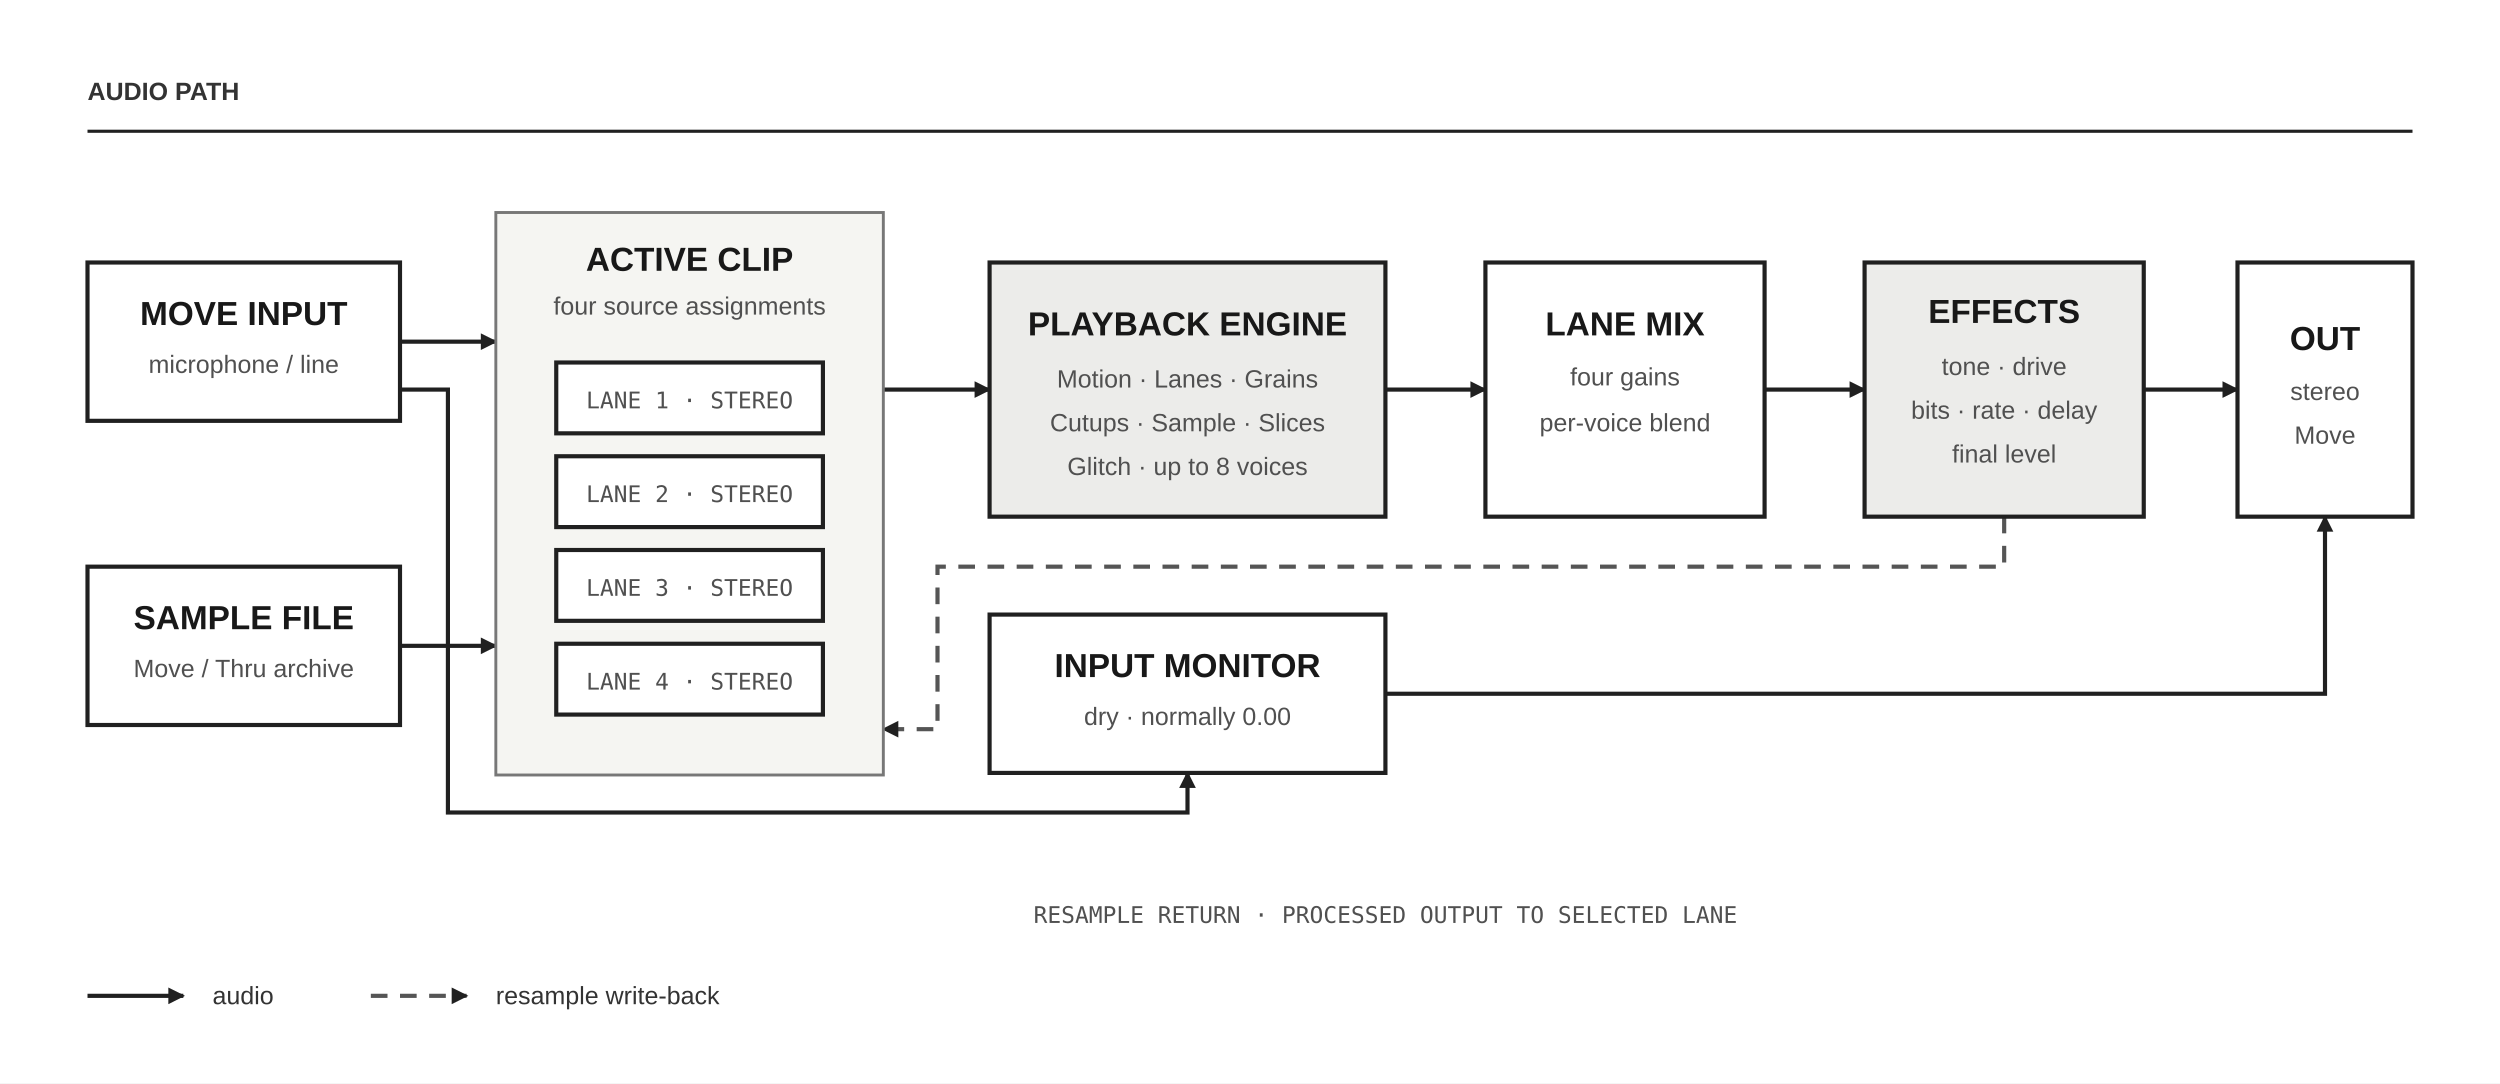
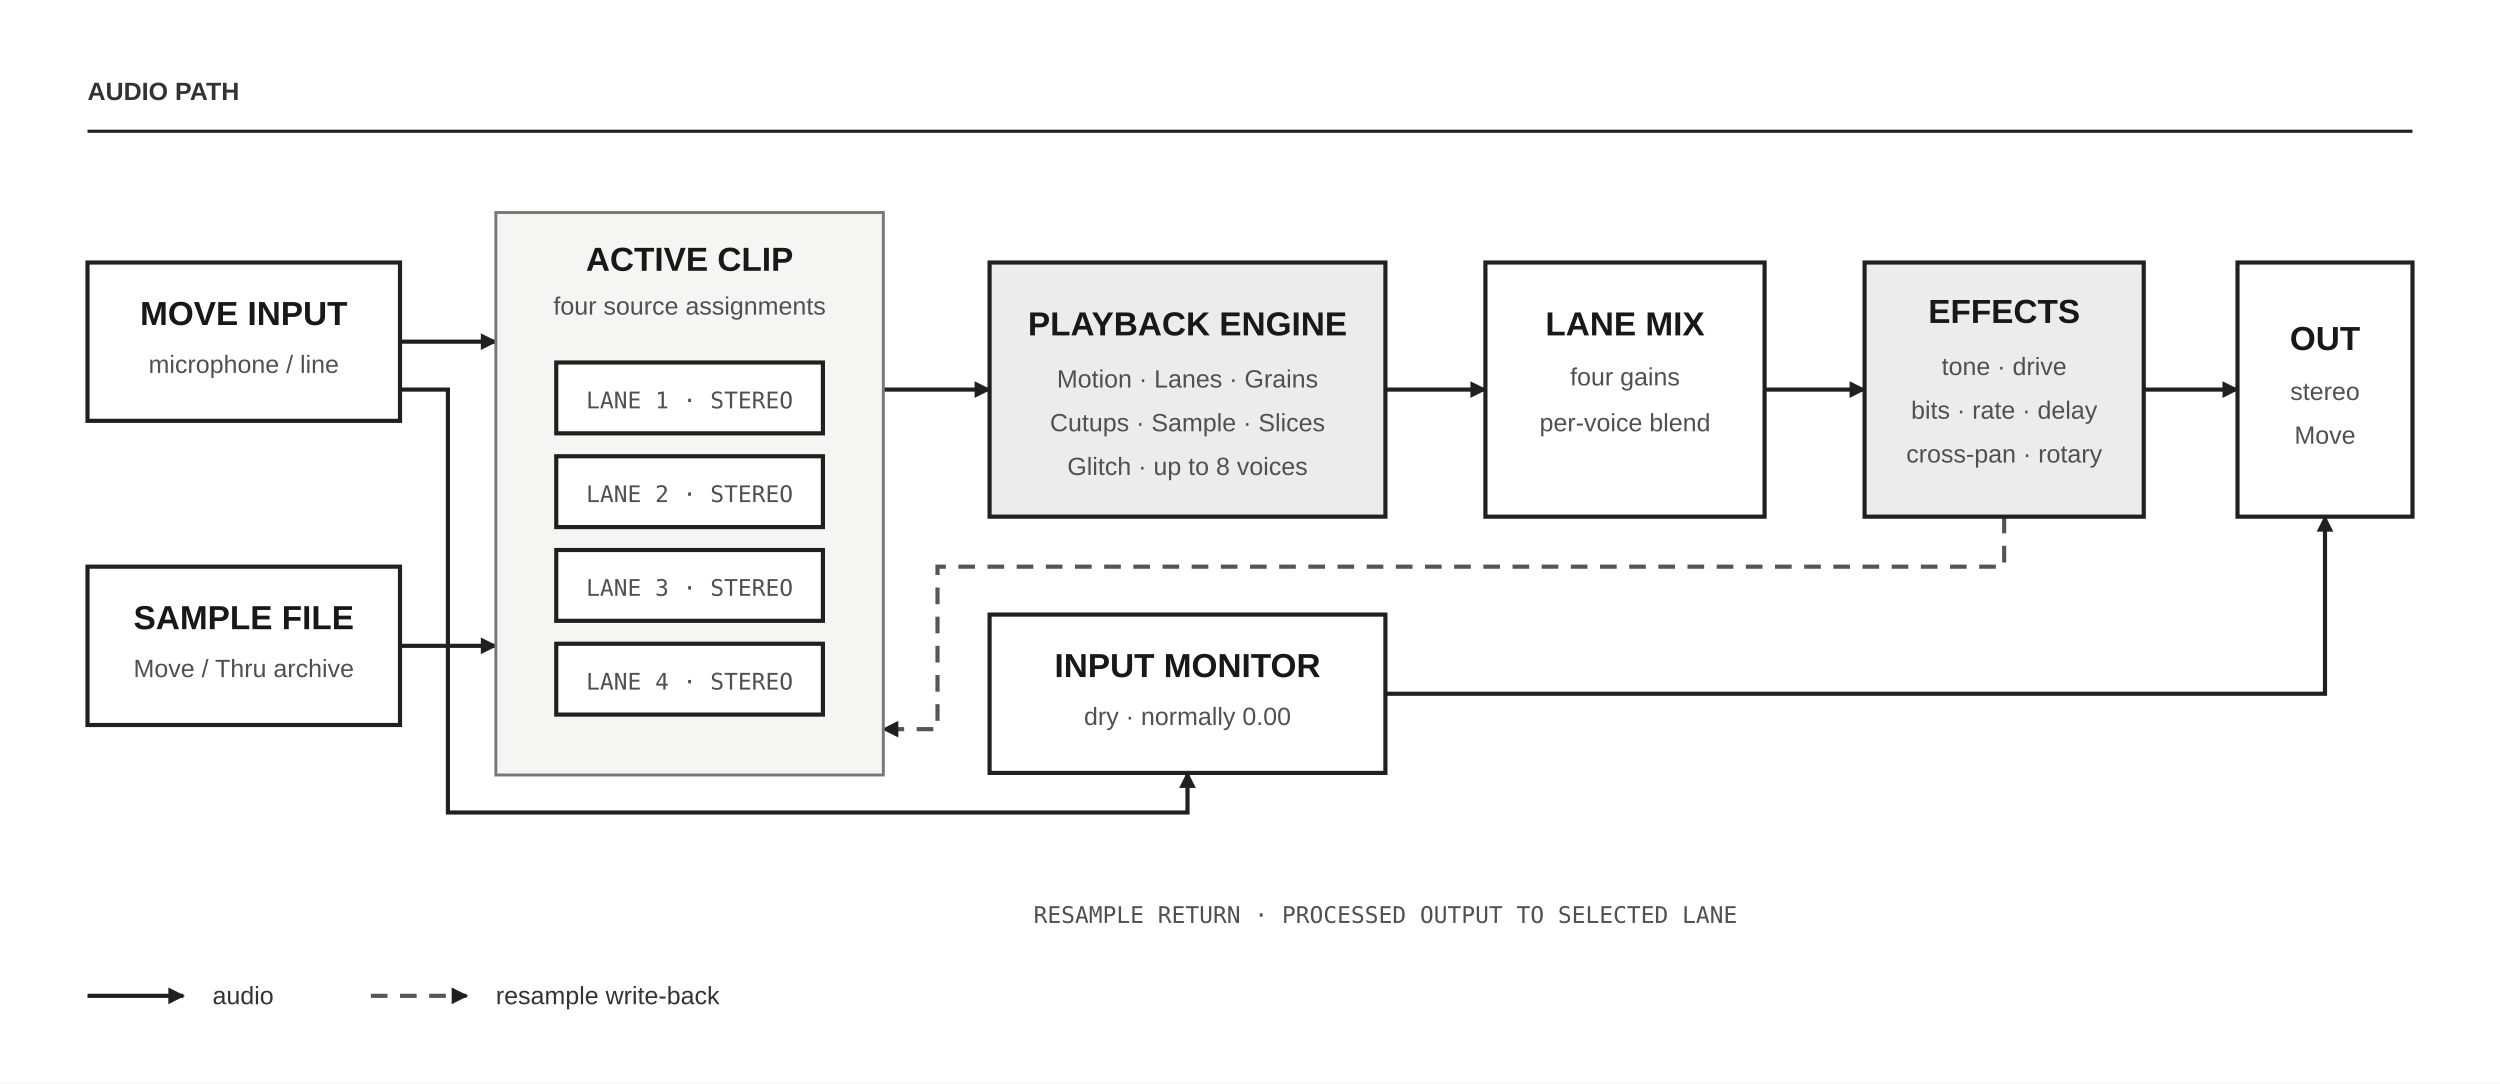
<svg xmlns="http://www.w3.org/2000/svg" width="1200" height="520" viewBox="0 0 1200 520" role="img" aria-labelledby="title desc">
  <defs>
    <marker id="arrow" viewBox="0 0 10 10" markerWidth="8" markerHeight="8" refX="9" refY="5" orient="auto" markerUnits="userSpaceOnUse">
      <path d="M0 0L10 5L0 10Z" fill="#202020" />
    </marker>
    <style>
      .box{fill:#fff;stroke:#202020;stroke-width:2}
      .soft{fill:#ececea;stroke:#202020;stroke-width:2}
      .group{fill:#f5f5f2;stroke:#777;stroke-width:1.4}
      .audio{fill:none;stroke:#202020;stroke-width:2;marker-end:url(#arrow)}
      .return{fill:none;stroke:#555;stroke-width:2;stroke-dasharray:8 6;marker-end:url(#arrow)}
      .title{fill:#181818;font-family:Arial,Helvetica,sans-serif;font-size:16px;font-weight:700;text-anchor:middle}
      .sub{fill:#505050;font-family:Arial,Helvetica,sans-serif;font-size:12px;text-anchor:middle}
      .small{fill:#505050;font-family:Menlo,Monaco,monospace;font-size:11px;text-anchor:middle}
      .legend{fill:#333;font-family:Arial,Helvetica,sans-serif;font-size:12px}
    </style>
  </defs>
  <rect width="1200" height="520" fill="#fff" />
  <text x="42" y="48" class="legend" font-weight="700">AUDIO PATH</text>
  <line x1="42" y1="63" x2="1158" y2="63" stroke="#202020" stroke-width="1.5" />
  <g aria-hidden="true">
    <path d="M192 164H238" class="audio" />
    <path d="M192 310H238" class="audio" />
    <path d="M424 187H475" class="audio" />
    <path d="M665 187H713" class="audio" />
    <path d="M847 187H895" class="audio" />
    <path d="M1029 187H1074" class="audio" />
    <path d="M192 187H215V390H570V371" class="audio" />
    <path d="M665 333H1116V248" class="audio" />
    <path d="M962 248V272H450V350H424" class="return" />
  </g>
  <rect x="42" y="126" width="150" height="76" class="box" />
  <text x="117" y="156" class="title">MOVE INPUT</text>
  <text x="117" y="179" class="sub">microphone / line</text>
  <rect x="42" y="272" width="150" height="76" class="box" />
  <text x="117" y="302" class="title">SAMPLE FILE</text>
  <text x="117" y="325" class="sub">Move / Thru archive</text>
  <rect x="238" y="102" width="186" height="270" class="group" />
  <text x="331" y="130" class="title">ACTIVE CLIP</text>
  <text x="331" y="151" class="sub">four source assignments</text>
  <rect x="267" y="174" width="128" height="34" class="box" />
  <text x="331" y="196" class="small">LANE 1 · STEREO</text>
  <rect x="267" y="219" width="128" height="34" class="box" />
  <text x="331" y="241" class="small">LANE 2 · STEREO</text>
  <rect x="267" y="264" width="128" height="34" class="box" />
  <text x="331" y="286" class="small">LANE 3 · STEREO</text>
  <rect x="267" y="309" width="128" height="34" class="box" />
  <text x="331" y="331" class="small">LANE 4 · STEREO</text>
  <rect x="475" y="126" width="190" height="122" class="soft" />
  <text x="570" y="161" class="title">PLAYBACK ENGINE</text>
  <text x="570" y="186" class="sub">Motion · Lanes · Grains</text>
  <text x="570" y="207" class="sub">Cutups · Sample · Slices</text>
  <text x="570" y="228" class="sub">Glitch · up to 8 voices</text>
  <rect x="713" y="126" width="134" height="122" class="box" />
  <text x="780" y="161" class="title">LANE MIX</text>
  <text x="780" y="185" class="sub">four gains</text>
  <text x="780" y="207" class="sub">per-voice blend</text>
  <rect x="895" y="126" width="134" height="122" class="soft" />
  <text x="962" y="155" class="title">EFFECTS</text>
  <text x="962" y="180" class="sub">tone · drive</text>
  <text x="962" y="201" class="sub">bits · rate · delay</text>
-   <text x="962" y="222" class="sub">final level</text>
+   <text x="962" y="222" class="sub">cross-pan · rotary</text>
  <rect x="1074" y="126" width="84" height="122" class="box" />
  <text x="1116" y="168" class="title">OUT</text>
  <text x="1116" y="192" class="sub">stereo</text>
  <text x="1116" y="213" class="sub">Move</text>
  <rect x="475" y="295" width="190" height="76" class="box" />
  <text x="570" y="325" class="title">INPUT MONITOR</text>
  <text x="570" y="348" class="sub">dry · normally 0.00</text>
  <text x="665" y="443" class="small">RESAMPLE RETURN · PROCESSED OUTPUT TO SELECTED LANE</text>
  <line x1="42" y1="478" x2="88" y2="478" stroke="#202020" stroke-width="2" marker-end="url(#arrow)" />
  <text x="102" y="482" class="legend">audio</text>
  <line x1="178" y1="478" x2="224" y2="478" stroke="#555" stroke-width="2" stroke-dasharray="8 6" marker-end="url(#arrow)" />
  <text x="238" y="482" class="legend">resample write-back</text>
</svg>
